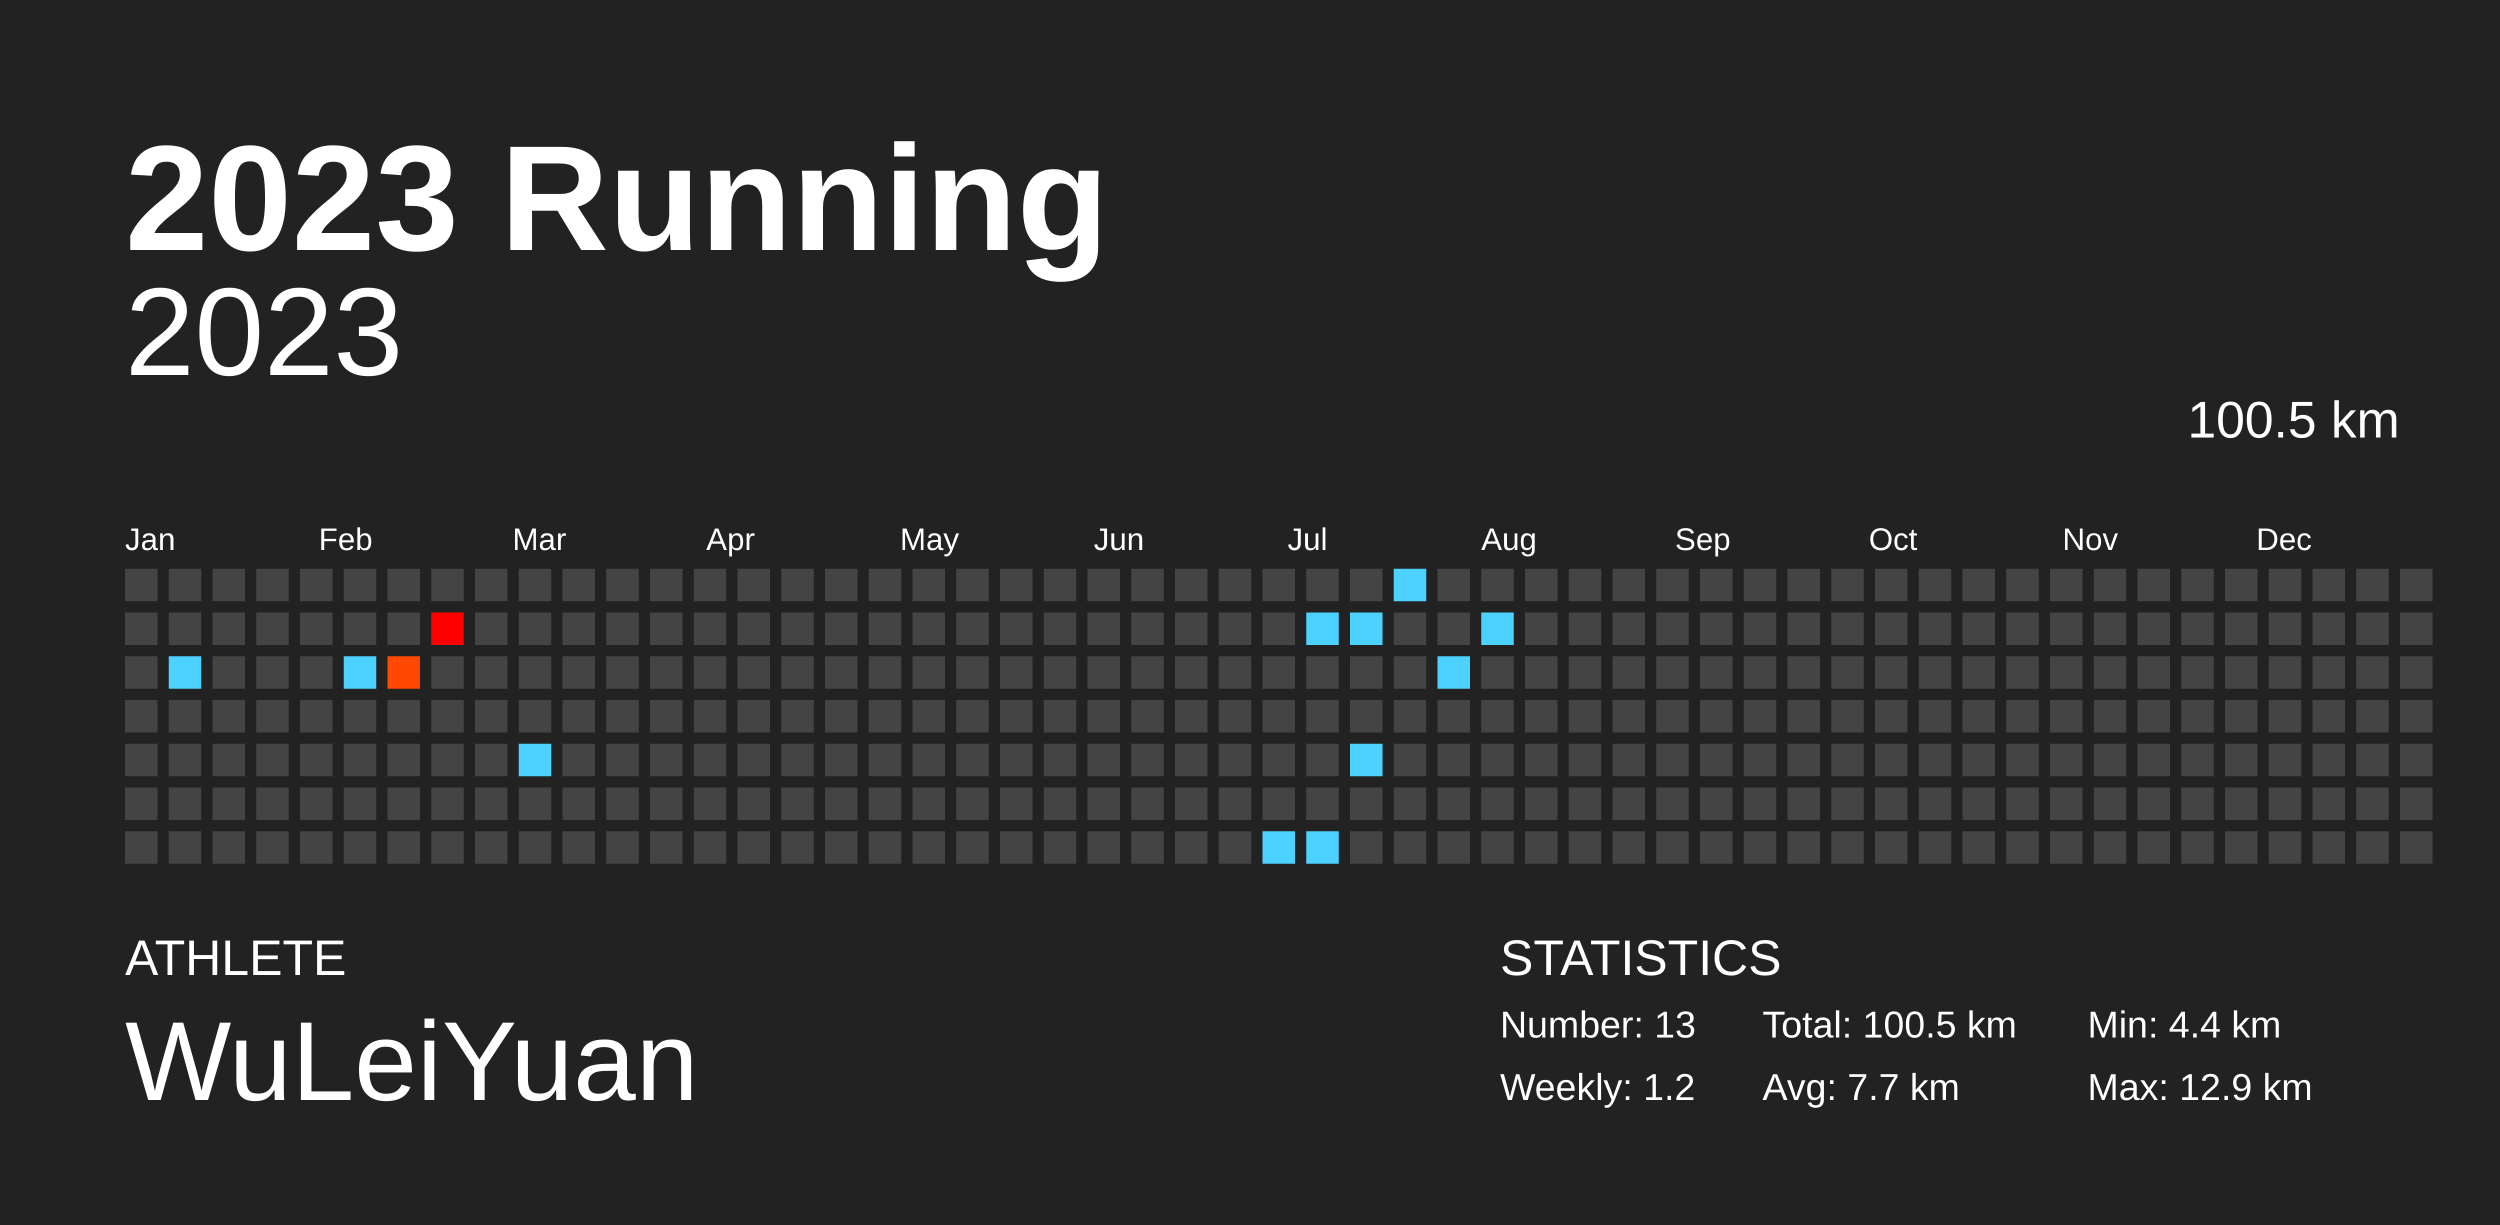
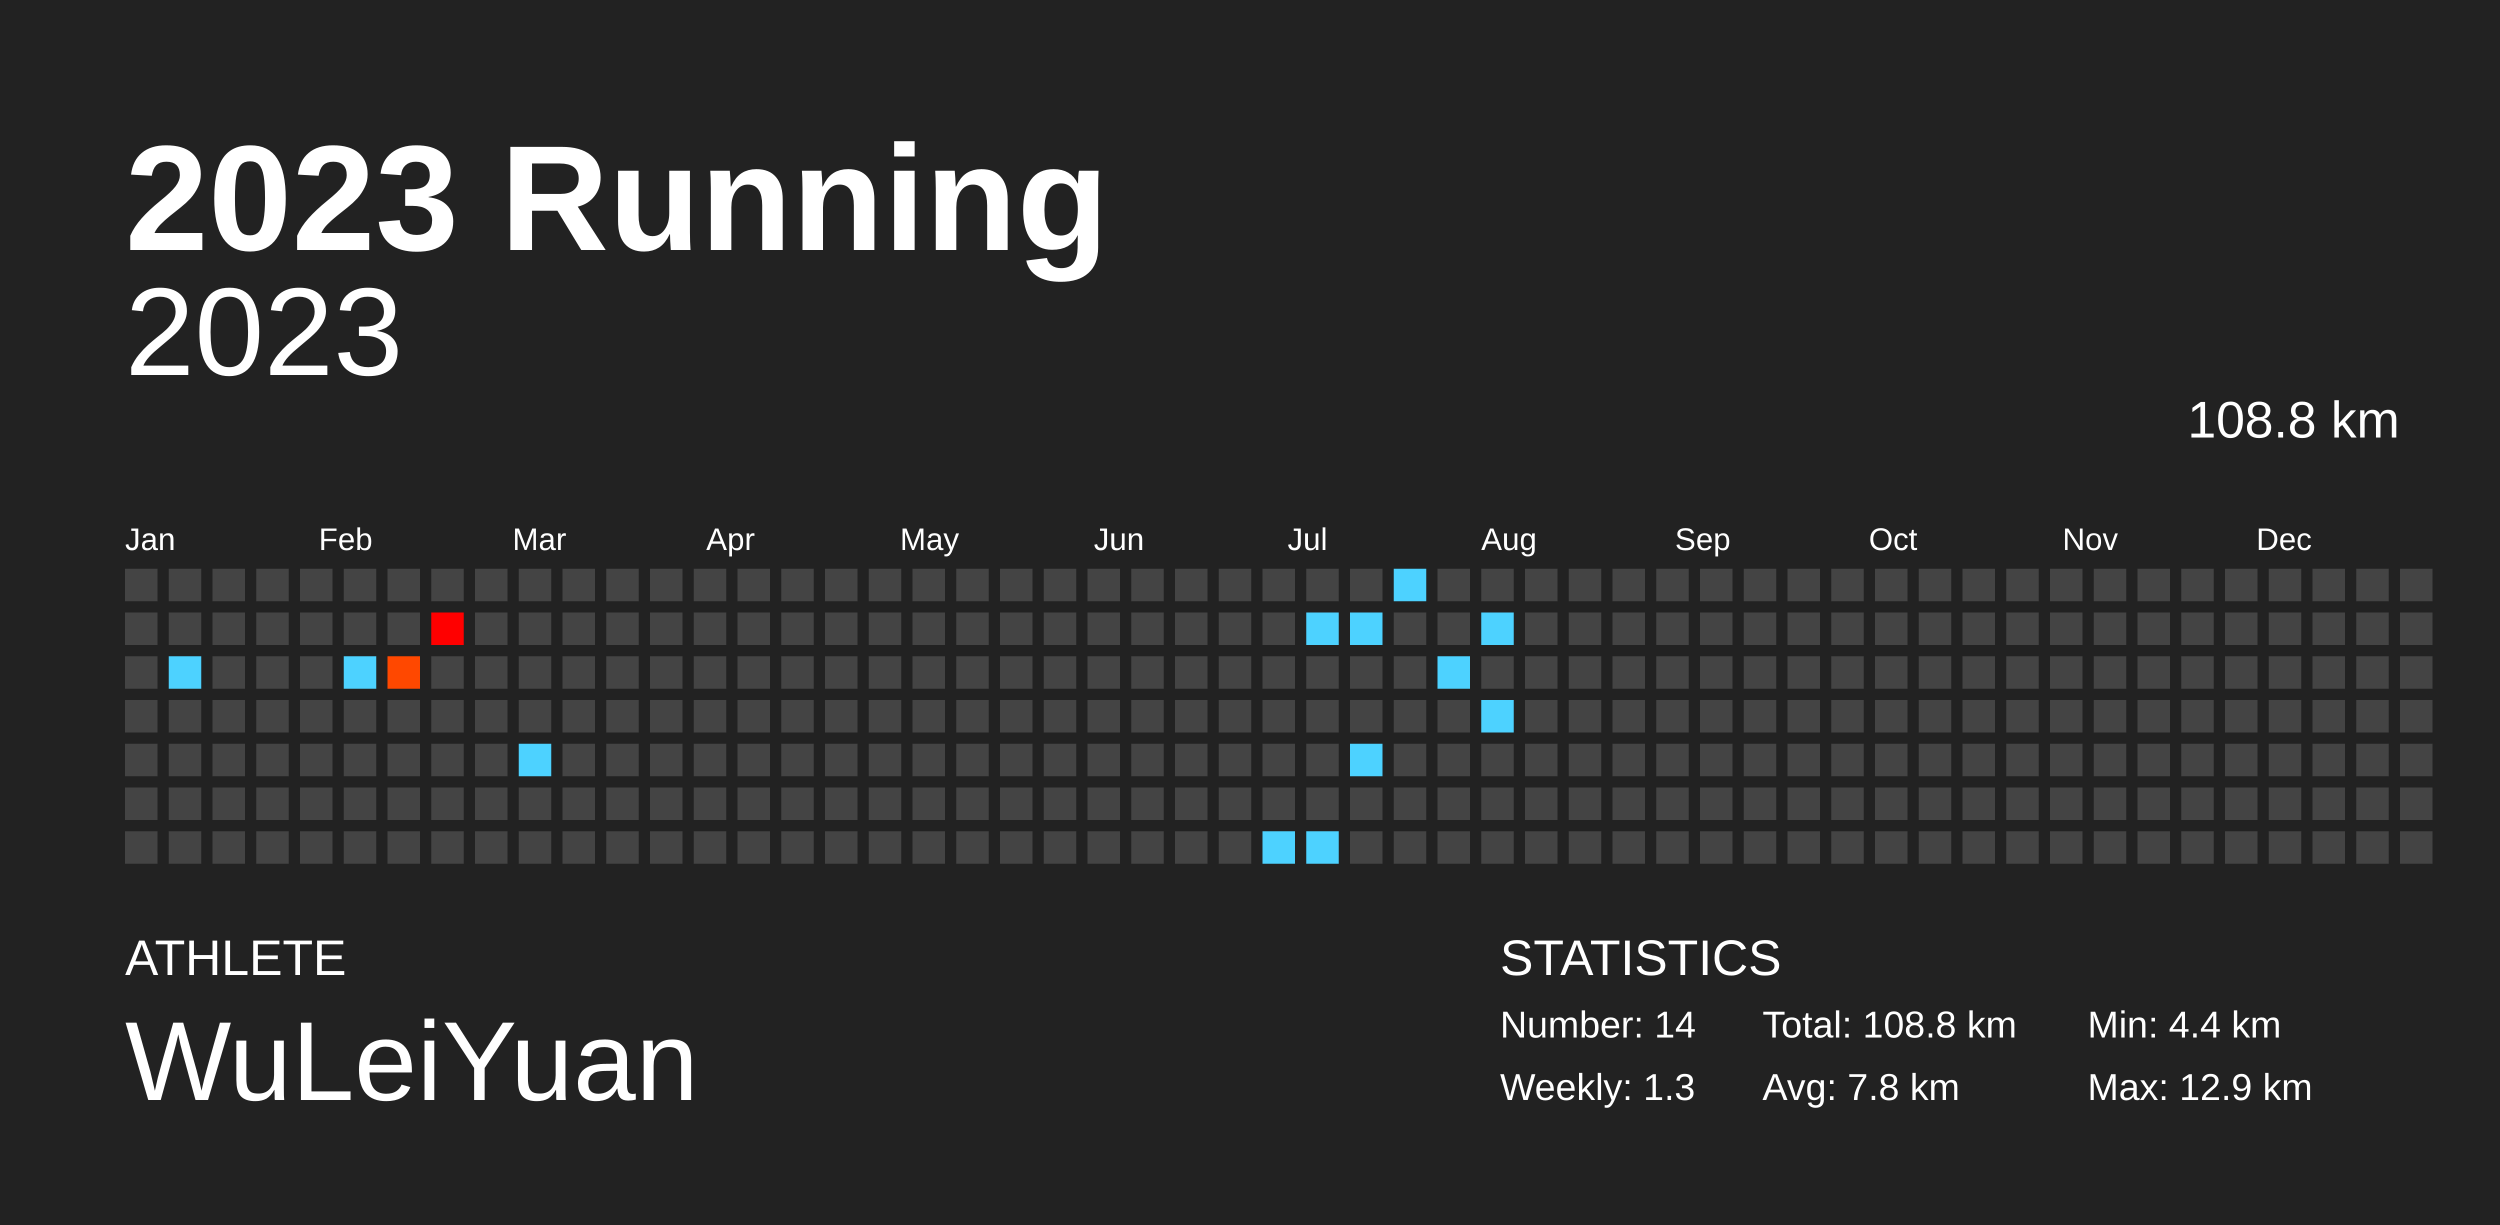
<svg xmlns="http://www.w3.org/2000/svg" baseProfile="full" height="98mm" version="1.1" viewBox="0,0,200,98" width="200mm">
  <defs />
  <rect fill="#222222" height="98" width="200" x="0" y="0" />
  <text fill="#FFFFFF" style="font-size:12px; font-family:Arial; font-weight:bold;" x="10" y="20">2023 Running</text>
  <text fill="#FFFFFF" style="font-size:4px; font-family:Arial" x="10" y="78">ATHLETE</text>
  <text fill="#FFFFFF" style="font-size:9px; font-family:Arial" x="10" y="88">WuLeiYuan</text>
  <text fill="#FFFFFF" style="font-size:4px; font-family:Arial" x="120" y="78">STATISTICS</text>
-   <text fill="#FFFFFF" style="font-size:3px; font-family:Arial" x="120" y="83">Number: 13</text>
-   <text fill="#FFFFFF" style="font-size:3px; font-family:Arial" x="120" y="88">Weekly: 1.2</text>
-   <text fill="#FFFFFF" style="font-size:3px; font-family:Arial" x="141" y="83">Total: 100.5 km</text>
-   <text fill="#FFFFFF" style="font-size:3px; font-family:Arial" x="141" y="88">Avg: 7.7 km</text>
+   <text fill="#FFFFFF" style="font-size:3px; font-family:Arial" x="120" y="83">Number: 14</text>
+   <text fill="#FFFFFF" style="font-size:3px; font-family:Arial" x="120" y="88">Weekly: 1.3</text>
+   <text fill="#FFFFFF" style="font-size:3px; font-family:Arial" x="141" y="83">Total: 108.8 km</text>
+   <text fill="#FFFFFF" style="font-size:3px; font-family:Arial" x="141" y="88">Avg: 7.8 km</text>
  <text fill="#FFFFFF" style="font-size:3px; font-family:Arial" x="167" y="83">Min: 4.4 km</text>
  <text fill="#FFFFFF" style="font-size:3px; font-family:Arial" x="167" y="88">Max: 12.9 km</text>
  <text alignment-baseline="hanging" fill="#FFFFFF" style="font-size:10.0px; font-family:Arial;" x="10" y="30">2023</text>
-   <text alignment-baseline="hanging" fill="#FFFFFF" style="font-size:4.125px; font-family:Arial;" x="175" y="35">100.5 km</text>
+   <text alignment-baseline="hanging" fill="#FFFFFF" style="font-size:4.125px; font-family:Arial;" x="175" y="35">108.8 km</text>
  <text fill="#FFFFFF" style="font-size:2.5px; font-family:Arial" x="10.0" y="44">Jan</text>
  <text fill="#FFFFFF" style="font-size:2.5px; font-family:Arial" x="25.5" y="44">Feb</text>
  <text fill="#FFFFFF" style="font-size:2.5px; font-family:Arial" x="41.0" y="44">Mar</text>
  <text fill="#FFFFFF" style="font-size:2.5px; font-family:Arial" x="56.5" y="44">Apr</text>
  <text fill="#FFFFFF" style="font-size:2.5px; font-family:Arial" x="72.0" y="44">May</text>
  <text fill="#FFFFFF" style="font-size:2.5px; font-family:Arial" x="87.5" y="44">Jun</text>
  <text fill="#FFFFFF" style="font-size:2.5px; font-family:Arial" x="103.0" y="44">Jul</text>
  <text fill="#FFFFFF" style="font-size:2.5px; font-family:Arial" x="118.5" y="44">Aug</text>
  <text fill="#FFFFFF" style="font-size:2.5px; font-family:Arial" x="134.0" y="44">Sep</text>
  <text fill="#FFFFFF" style="font-size:2.5px; font-family:Arial" x="149.5" y="44">Oct</text>
  <text fill="#FFFFFF" style="font-size:2.5px; font-family:Arial" x="165.0" y="44">Nov</text>
  <text fill="#FFFFFF" style="font-size:2.5px; font-family:Arial" x="180.5" y="44">Dec</text>
  <rect fill="#444444" height="2.6" width="2.6" x="10.0" y="45.5" />
  <rect fill="#444444" height="2.6" width="2.6" x="10.0" y="49.0" />
  <rect fill="#444444" height="2.6" width="2.6" x="10.0" y="52.5" />
  <rect fill="#444444" height="2.6" width="2.6" x="10.0" y="56.0" />
  <rect fill="#444444" height="2.6" width="2.6" x="10.0" y="59.5" />
  <rect fill="#444444" height="2.6" width="2.6" x="10.0" y="63.0" />
  <rect fill="#444444" height="2.6" width="2.6" x="10.0" y="66.5" />
  <rect fill="#444444" height="2.6" width="2.6" x="13.5" y="45.5" />
  <rect fill="#444444" height="2.6" width="2.6" x="13.5" y="49.0" />
  <rect fill="#4dd2ff" height="2.6" width="2.6" x="13.5" y="52.5" />
  <rect fill="#444444" height="2.6" width="2.6" x="13.5" y="56.0" />
  <rect fill="#444444" height="2.6" width="2.6" x="13.5" y="59.5" />
  <rect fill="#444444" height="2.6" width="2.6" x="13.5" y="63.0" />
  <rect fill="#444444" height="2.6" width="2.6" x="13.5" y="66.5" />
  <rect fill="#444444" height="2.6" width="2.6" x="17.0" y="45.5" />
  <rect fill="#444444" height="2.6" width="2.6" x="17.0" y="49.0" />
  <rect fill="#444444" height="2.6" width="2.6" x="17.0" y="52.5" />
  <rect fill="#444444" height="2.6" width="2.6" x="17.0" y="56.0" />
  <rect fill="#444444" height="2.6" width="2.6" x="17.0" y="59.5" />
  <rect fill="#444444" height="2.6" width="2.6" x="17.0" y="63.0" />
  <rect fill="#444444" height="2.6" width="2.6" x="17.0" y="66.5" />
  <rect fill="#444444" height="2.6" width="2.6" x="20.5" y="45.5" />
  <rect fill="#444444" height="2.6" width="2.6" x="20.5" y="49.0" />
  <rect fill="#444444" height="2.6" width="2.6" x="20.5" y="52.5" />
  <rect fill="#444444" height="2.6" width="2.6" x="20.5" y="56.0" />
  <rect fill="#444444" height="2.6" width="2.6" x="20.5" y="59.5" />
  <rect fill="#444444" height="2.6" width="2.6" x="20.5" y="63.0" />
  <rect fill="#444444" height="2.6" width="2.6" x="20.5" y="66.5" />
  <rect fill="#444444" height="2.6" width="2.6" x="24.0" y="45.5" />
  <rect fill="#444444" height="2.6" width="2.6" x="24.0" y="49.0" />
  <rect fill="#444444" height="2.6" width="2.6" x="24.0" y="52.5" />
  <rect fill="#444444" height="2.6" width="2.6" x="24.0" y="56.0" />
  <rect fill="#444444" height="2.6" width="2.6" x="24.0" y="59.5" />
  <rect fill="#444444" height="2.6" width="2.6" x="24.0" y="63.0" />
  <rect fill="#444444" height="2.6" width="2.6" x="24.0" y="66.5" />
  <rect fill="#444444" height="2.6" width="2.6" x="27.5" y="45.5" />
  <rect fill="#444444" height="2.6" width="2.6" x="27.5" y="49.0" />
  <rect fill="#4dd2ff" height="2.6" width="2.6" x="27.5" y="52.5" />
  <rect fill="#444444" height="2.6" width="2.6" x="27.5" y="56.0" />
  <rect fill="#444444" height="2.6" width="2.6" x="27.5" y="59.5" />
  <rect fill="#444444" height="2.6" width="2.6" x="27.5" y="63.0" />
  <rect fill="#444444" height="2.6" width="2.6" x="27.5" y="66.5" />
  <rect fill="#444444" height="2.6" width="2.6" x="31.0" y="45.5" />
  <rect fill="#444444" height="2.6" width="2.6" x="31.0" y="49.0" />
  <rect fill="#ff4800" height="2.6" width="2.6" x="31.0" y="52.5" />
  <rect fill="#444444" height="2.6" width="2.6" x="31.0" y="56.0" />
  <rect fill="#444444" height="2.6" width="2.6" x="31.0" y="59.5" />
  <rect fill="#444444" height="2.6" width="2.6" x="31.0" y="63.0" />
  <rect fill="#444444" height="2.6" width="2.6" x="31.0" y="66.5" />
  <rect fill="#444444" height="2.6" width="2.6" x="34.5" y="45.5" />
  <rect fill="#ff0000" height="2.6" width="2.6" x="34.5" y="49.0" />
  <rect fill="#444444" height="2.6" width="2.6" x="34.5" y="52.5" />
  <rect fill="#444444" height="2.6" width="2.6" x="34.5" y="56.0" />
  <rect fill="#444444" height="2.6" width="2.6" x="34.5" y="59.5" />
  <rect fill="#444444" height="2.6" width="2.6" x="34.5" y="63.0" />
  <rect fill="#444444" height="2.6" width="2.6" x="34.5" y="66.5" />
  <rect fill="#444444" height="2.6" width="2.6" x="38.0" y="45.5" />
  <rect fill="#444444" height="2.6" width="2.6" x="38.0" y="49.0" />
  <rect fill="#444444" height="2.6" width="2.6" x="38.0" y="52.5" />
  <rect fill="#444444" height="2.6" width="2.6" x="38.0" y="56.0" />
  <rect fill="#444444" height="2.6" width="2.6" x="38.0" y="59.5" />
  <rect fill="#444444" height="2.6" width="2.6" x="38.0" y="63.0" />
  <rect fill="#444444" height="2.6" width="2.6" x="38.0" y="66.5" />
  <rect fill="#444444" height="2.6" width="2.6" x="41.5" y="45.5" />
  <rect fill="#444444" height="2.6" width="2.6" x="41.5" y="49.0" />
  <rect fill="#444444" height="2.6" width="2.6" x="41.5" y="52.5" />
  <rect fill="#444444" height="2.6" width="2.6" x="41.5" y="56.0" />
  <rect fill="#4dd2ff" height="2.6" width="2.6" x="41.5" y="59.5" />
  <rect fill="#444444" height="2.6" width="2.6" x="41.5" y="63.0" />
  <rect fill="#444444" height="2.6" width="2.6" x="41.5" y="66.5" />
  <rect fill="#444444" height="2.6" width="2.6" x="45.0" y="45.5" />
  <rect fill="#444444" height="2.6" width="2.6" x="45.0" y="49.0" />
  <rect fill="#444444" height="2.6" width="2.6" x="45.0" y="52.5" />
  <rect fill="#444444" height="2.6" width="2.6" x="45.0" y="56.0" />
  <rect fill="#444444" height="2.6" width="2.6" x="45.0" y="59.5" />
  <rect fill="#444444" height="2.6" width="2.6" x="45.0" y="63.0" />
  <rect fill="#444444" height="2.6" width="2.6" x="45.0" y="66.5" />
  <rect fill="#444444" height="2.6" width="2.6" x="48.5" y="45.5" />
  <rect fill="#444444" height="2.6" width="2.6" x="48.5" y="49.0" />
  <rect fill="#444444" height="2.6" width="2.6" x="48.5" y="52.5" />
  <rect fill="#444444" height="2.6" width="2.6" x="48.5" y="56.0" />
  <rect fill="#444444" height="2.6" width="2.6" x="48.5" y="59.5" />
  <rect fill="#444444" height="2.6" width="2.6" x="48.5" y="63.0" />
  <rect fill="#444444" height="2.6" width="2.6" x="48.5" y="66.5" />
  <rect fill="#444444" height="2.6" width="2.6" x="52.0" y="45.5" />
  <rect fill="#444444" height="2.6" width="2.6" x="52.0" y="49.0" />
  <rect fill="#444444" height="2.6" width="2.6" x="52.0" y="52.5" />
  <rect fill="#444444" height="2.6" width="2.6" x="52.0" y="56.0" />
  <rect fill="#444444" height="2.6" width="2.6" x="52.0" y="59.5" />
  <rect fill="#444444" height="2.6" width="2.6" x="52.0" y="63.0" />
  <rect fill="#444444" height="2.6" width="2.6" x="52.0" y="66.5" />
  <rect fill="#444444" height="2.6" width="2.6" x="55.5" y="45.5" />
  <rect fill="#444444" height="2.6" width="2.6" x="55.5" y="49.0" />
  <rect fill="#444444" height="2.6" width="2.6" x="55.5" y="52.5" />
  <rect fill="#444444" height="2.6" width="2.6" x="55.5" y="56.0" />
  <rect fill="#444444" height="2.6" width="2.6" x="55.5" y="59.5" />
  <rect fill="#444444" height="2.6" width="2.6" x="55.5" y="63.0" />
  <rect fill="#444444" height="2.6" width="2.6" x="55.5" y="66.5" />
  <rect fill="#444444" height="2.6" width="2.6" x="59.0" y="45.5" />
  <rect fill="#444444" height="2.6" width="2.6" x="59.0" y="49.0" />
  <rect fill="#444444" height="2.6" width="2.6" x="59.0" y="52.5" />
  <rect fill="#444444" height="2.6" width="2.6" x="59.0" y="56.0" />
  <rect fill="#444444" height="2.6" width="2.6" x="59.0" y="59.5" />
  <rect fill="#444444" height="2.6" width="2.6" x="59.0" y="63.0" />
  <rect fill="#444444" height="2.6" width="2.6" x="59.0" y="66.5" />
  <rect fill="#444444" height="2.6" width="2.6" x="62.5" y="45.5" />
  <rect fill="#444444" height="2.6" width="2.6" x="62.5" y="49.0" />
  <rect fill="#444444" height="2.6" width="2.6" x="62.5" y="52.5" />
  <rect fill="#444444" height="2.6" width="2.6" x="62.5" y="56.0" />
  <rect fill="#444444" height="2.6" width="2.6" x="62.5" y="59.5" />
  <rect fill="#444444" height="2.6" width="2.6" x="62.5" y="63.0" />
  <rect fill="#444444" height="2.6" width="2.6" x="62.5" y="66.5" />
  <rect fill="#444444" height="2.6" width="2.6" x="66.0" y="45.5" />
  <rect fill="#444444" height="2.6" width="2.6" x="66.0" y="49.0" />
  <rect fill="#444444" height="2.6" width="2.6" x="66.0" y="52.5" />
  <rect fill="#444444" height="2.6" width="2.6" x="66.0" y="56.0" />
  <rect fill="#444444" height="2.6" width="2.6" x="66.0" y="59.5" />
  <rect fill="#444444" height="2.6" width="2.6" x="66.0" y="63.0" />
  <rect fill="#444444" height="2.6" width="2.6" x="66.0" y="66.5" />
  <rect fill="#444444" height="2.6" width="2.6" x="69.5" y="45.5" />
  <rect fill="#444444" height="2.6" width="2.6" x="69.5" y="49.0" />
  <rect fill="#444444" height="2.6" width="2.6" x="69.5" y="52.5" />
  <rect fill="#444444" height="2.6" width="2.6" x="69.5" y="56.0" />
  <rect fill="#444444" height="2.6" width="2.6" x="69.5" y="59.5" />
  <rect fill="#444444" height="2.6" width="2.6" x="69.5" y="63.0" />
  <rect fill="#444444" height="2.6" width="2.6" x="69.5" y="66.5" />
  <rect fill="#444444" height="2.6" width="2.6" x="73.0" y="45.5" />
  <rect fill="#444444" height="2.6" width="2.6" x="73.0" y="49.0" />
  <rect fill="#444444" height="2.6" width="2.6" x="73.0" y="52.5" />
  <rect fill="#444444" height="2.6" width="2.6" x="73.0" y="56.0" />
  <rect fill="#444444" height="2.6" width="2.6" x="73.0" y="59.5" />
  <rect fill="#444444" height="2.6" width="2.6" x="73.0" y="63.0" />
  <rect fill="#444444" height="2.6" width="2.6" x="73.0" y="66.5" />
  <rect fill="#444444" height="2.6" width="2.6" x="76.5" y="45.5" />
  <rect fill="#444444" height="2.6" width="2.6" x="76.5" y="49.0" />
  <rect fill="#444444" height="2.6" width="2.6" x="76.5" y="52.5" />
  <rect fill="#444444" height="2.6" width="2.6" x="76.5" y="56.0" />
  <rect fill="#444444" height="2.6" width="2.6" x="76.5" y="59.5" />
  <rect fill="#444444" height="2.6" width="2.6" x="76.5" y="63.0" />
  <rect fill="#444444" height="2.6" width="2.6" x="76.5" y="66.5" />
  <rect fill="#444444" height="2.6" width="2.6" x="80.0" y="45.5" />
  <rect fill="#444444" height="2.6" width="2.6" x="80.0" y="49.0" />
  <rect fill="#444444" height="2.6" width="2.6" x="80.0" y="52.5" />
  <rect fill="#444444" height="2.6" width="2.6" x="80.0" y="56.0" />
  <rect fill="#444444" height="2.6" width="2.6" x="80.0" y="59.5" />
  <rect fill="#444444" height="2.6" width="2.6" x="80.0" y="63.0" />
  <rect fill="#444444" height="2.6" width="2.6" x="80.0" y="66.5" />
  <rect fill="#444444" height="2.6" width="2.6" x="83.5" y="45.5" />
  <rect fill="#444444" height="2.6" width="2.6" x="83.5" y="49.0" />
  <rect fill="#444444" height="2.6" width="2.6" x="83.5" y="52.5" />
  <rect fill="#444444" height="2.6" width="2.6" x="83.5" y="56.0" />
  <rect fill="#444444" height="2.6" width="2.6" x="83.5" y="59.5" />
  <rect fill="#444444" height="2.6" width="2.6" x="83.5" y="63.0" />
  <rect fill="#444444" height="2.6" width="2.6" x="83.5" y="66.5" />
  <rect fill="#444444" height="2.6" width="2.6" x="87.0" y="45.5" />
  <rect fill="#444444" height="2.6" width="2.6" x="87.0" y="49.0" />
  <rect fill="#444444" height="2.6" width="2.6" x="87.0" y="52.5" />
  <rect fill="#444444" height="2.6" width="2.6" x="87.0" y="56.0" />
  <rect fill="#444444" height="2.6" width="2.6" x="87.0" y="59.5" />
  <rect fill="#444444" height="2.6" width="2.6" x="87.0" y="63.0" />
  <rect fill="#444444" height="2.6" width="2.6" x="87.0" y="66.5" />
  <rect fill="#444444" height="2.6" width="2.6" x="90.5" y="45.5" />
  <rect fill="#444444" height="2.6" width="2.6" x="90.5" y="49.0" />
  <rect fill="#444444" height="2.6" width="2.6" x="90.5" y="52.5" />
  <rect fill="#444444" height="2.6" width="2.6" x="90.5" y="56.0" />
  <rect fill="#444444" height="2.6" width="2.6" x="90.5" y="59.5" />
  <rect fill="#444444" height="2.6" width="2.6" x="90.5" y="63.0" />
  <rect fill="#444444" height="2.6" width="2.6" x="90.5" y="66.5" />
  <rect fill="#444444" height="2.6" width="2.6" x="94.0" y="45.5" />
  <rect fill="#444444" height="2.6" width="2.6" x="94.0" y="49.0" />
  <rect fill="#444444" height="2.6" width="2.6" x="94.0" y="52.5" />
  <rect fill="#444444" height="2.6" width="2.6" x="94.0" y="56.0" />
  <rect fill="#444444" height="2.6" width="2.6" x="94.0" y="59.5" />
  <rect fill="#444444" height="2.6" width="2.6" x="94.0" y="63.0" />
  <rect fill="#444444" height="2.6" width="2.6" x="94.0" y="66.5" />
  <rect fill="#444444" height="2.6" width="2.6" x="97.5" y="45.5" />
  <rect fill="#444444" height="2.6" width="2.6" x="97.5" y="49.0" />
  <rect fill="#444444" height="2.6" width="2.6" x="97.5" y="52.5" />
  <rect fill="#444444" height="2.6" width="2.6" x="97.5" y="56.0" />
  <rect fill="#444444" height="2.6" width="2.6" x="97.5" y="59.5" />
  <rect fill="#444444" height="2.6" width="2.6" x="97.5" y="63.0" />
  <rect fill="#444444" height="2.6" width="2.6" x="97.5" y="66.5" />
  <rect fill="#444444" height="2.6" width="2.6" x="101.0" y="45.5" />
  <rect fill="#444444" height="2.6" width="2.6" x="101.0" y="49.0" />
  <rect fill="#444444" height="2.6" width="2.6" x="101.0" y="52.5" />
  <rect fill="#444444" height="2.6" width="2.6" x="101.0" y="56.0" />
  <rect fill="#444444" height="2.6" width="2.6" x="101.0" y="59.5" />
  <rect fill="#444444" height="2.6" width="2.6" x="101.0" y="63.0" />
  <rect fill="#4dd2ff" height="2.6" width="2.6" x="101.0" y="66.5" />
  <rect fill="#444444" height="2.6" width="2.6" x="104.5" y="45.5" />
  <rect fill="#4dd2ff" height="2.6" width="2.6" x="104.5" y="49.0" />
  <rect fill="#444444" height="2.6" width="2.6" x="104.5" y="52.5" />
  <rect fill="#444444" height="2.6" width="2.6" x="104.5" y="56.0" />
  <rect fill="#444444" height="2.6" width="2.6" x="104.5" y="59.5" />
  <rect fill="#444444" height="2.6" width="2.6" x="104.5" y="63.0" />
  <rect fill="#4dd2ff" height="2.6" width="2.6" x="104.5" y="66.5" />
  <rect fill="#444444" height="2.6" width="2.6" x="108.0" y="45.5" />
  <rect fill="#4dd2ff" height="2.6" width="2.6" x="108.0" y="49.0" />
  <rect fill="#444444" height="2.6" width="2.6" x="108.0" y="52.5" />
  <rect fill="#444444" height="2.6" width="2.6" x="108.0" y="56.0" />
  <rect fill="#4dd2ff" height="2.6" width="2.6" x="108.0" y="59.5" />
  <rect fill="#444444" height="2.6" width="2.6" x="108.0" y="63.0" />
  <rect fill="#444444" height="2.6" width="2.6" x="108.0" y="66.5" />
  <rect fill="#4dd2ff" height="2.6" width="2.6" x="111.5" y="45.5" />
  <rect fill="#444444" height="2.6" width="2.6" x="111.5" y="49.0" />
  <rect fill="#444444" height="2.6" width="2.6" x="111.5" y="52.5" />
  <rect fill="#444444" height="2.6" width="2.6" x="111.5" y="56.0" />
  <rect fill="#444444" height="2.6" width="2.6" x="111.5" y="59.5" />
  <rect fill="#444444" height="2.6" width="2.6" x="111.5" y="63.0" />
  <rect fill="#444444" height="2.6" width="2.6" x="111.5" y="66.5" />
  <rect fill="#444444" height="2.6" width="2.6" x="115.0" y="45.5" />
  <rect fill="#444444" height="2.6" width="2.6" x="115.0" y="49.0" />
  <rect fill="#4dd2ff" height="2.6" width="2.6" x="115.0" y="52.5" />
  <rect fill="#444444" height="2.6" width="2.6" x="115.0" y="56.0" />
  <rect fill="#444444" height="2.6" width="2.6" x="115.0" y="59.5" />
  <rect fill="#444444" height="2.6" width="2.6" x="115.0" y="63.0" />
  <rect fill="#444444" height="2.6" width="2.6" x="115.0" y="66.5" />
  <rect fill="#444444" height="2.6" width="2.6" x="118.5" y="45.5" />
  <rect fill="#4dd2ff" height="2.6" width="2.6" x="118.5" y="49.0" />
  <rect fill="#444444" height="2.6" width="2.6" x="118.5" y="52.5" />
-   <rect fill="#444444" height="2.6" width="2.6" x="118.5" y="56.0" />
+   <rect fill="#4dd2ff" height="2.6" width="2.6" x="118.5" y="56.0" />
  <rect fill="#444444" height="2.6" width="2.6" x="118.5" y="59.5" />
  <rect fill="#444444" height="2.6" width="2.6" x="118.5" y="63.0" />
  <rect fill="#444444" height="2.6" width="2.6" x="118.5" y="66.5" />
  <rect fill="#444444" height="2.6" width="2.6" x="122.0" y="45.5" />
  <rect fill="#444444" height="2.6" width="2.6" x="122.0" y="49.0" />
  <rect fill="#444444" height="2.6" width="2.6" x="122.0" y="52.5" />
  <rect fill="#444444" height="2.6" width="2.6" x="122.0" y="56.0" />
  <rect fill="#444444" height="2.6" width="2.6" x="122.0" y="59.5" />
  <rect fill="#444444" height="2.6" width="2.6" x="122.0" y="63.0" />
  <rect fill="#444444" height="2.6" width="2.6" x="122.0" y="66.5" />
  <rect fill="#444444" height="2.6" width="2.6" x="125.5" y="45.5" />
  <rect fill="#444444" height="2.6" width="2.6" x="125.5" y="49.0" />
  <rect fill="#444444" height="2.6" width="2.6" x="125.5" y="52.5" />
  <rect fill="#444444" height="2.6" width="2.6" x="125.5" y="56.0" />
  <rect fill="#444444" height="2.6" width="2.6" x="125.5" y="59.5" />
  <rect fill="#444444" height="2.6" width="2.6" x="125.5" y="63.0" />
  <rect fill="#444444" height="2.6" width="2.6" x="125.5" y="66.5" />
  <rect fill="#444444" height="2.6" width="2.6" x="129.0" y="45.5" />
  <rect fill="#444444" height="2.6" width="2.6" x="129.0" y="49.0" />
  <rect fill="#444444" height="2.6" width="2.6" x="129.0" y="52.5" />
  <rect fill="#444444" height="2.6" width="2.6" x="129.0" y="56.0" />
  <rect fill="#444444" height="2.6" width="2.6" x="129.0" y="59.5" />
  <rect fill="#444444" height="2.6" width="2.6" x="129.0" y="63.0" />
  <rect fill="#444444" height="2.6" width="2.6" x="129.0" y="66.5" />
  <rect fill="#444444" height="2.6" width="2.6" x="132.5" y="45.5" />
  <rect fill="#444444" height="2.6" width="2.6" x="132.5" y="49.0" />
  <rect fill="#444444" height="2.6" width="2.6" x="132.5" y="52.5" />
  <rect fill="#444444" height="2.6" width="2.6" x="132.5" y="56.0" />
  <rect fill="#444444" height="2.6" width="2.6" x="132.5" y="59.5" />
  <rect fill="#444444" height="2.6" width="2.6" x="132.5" y="63.0" />
  <rect fill="#444444" height="2.6" width="2.6" x="132.5" y="66.5" />
  <rect fill="#444444" height="2.6" width="2.6" x="136.0" y="45.5" />
  <rect fill="#444444" height="2.6" width="2.6" x="136.0" y="49.0" />
  <rect fill="#444444" height="2.6" width="2.6" x="136.0" y="52.5" />
  <rect fill="#444444" height="2.6" width="2.6" x="136.0" y="56.0" />
  <rect fill="#444444" height="2.6" width="2.6" x="136.0" y="59.5" />
  <rect fill="#444444" height="2.6" width="2.6" x="136.0" y="63.0" />
  <rect fill="#444444" height="2.6" width="2.6" x="136.0" y="66.5" />
  <rect fill="#444444" height="2.6" width="2.6" x="139.5" y="45.5" />
  <rect fill="#444444" height="2.6" width="2.6" x="139.5" y="49.0" />
  <rect fill="#444444" height="2.6" width="2.6" x="139.5" y="52.5" />
  <rect fill="#444444" height="2.6" width="2.6" x="139.5" y="56.0" />
  <rect fill="#444444" height="2.6" width="2.6" x="139.5" y="59.5" />
  <rect fill="#444444" height="2.6" width="2.6" x="139.5" y="63.0" />
  <rect fill="#444444" height="2.6" width="2.6" x="139.5" y="66.5" />
  <rect fill="#444444" height="2.6" width="2.6" x="143.0" y="45.5" />
  <rect fill="#444444" height="2.6" width="2.6" x="143.0" y="49.0" />
  <rect fill="#444444" height="2.6" width="2.6" x="143.0" y="52.5" />
  <rect fill="#444444" height="2.6" width="2.6" x="143.0" y="56.0" />
  <rect fill="#444444" height="2.6" width="2.6" x="143.0" y="59.5" />
  <rect fill="#444444" height="2.6" width="2.6" x="143.0" y="63.0" />
  <rect fill="#444444" height="2.6" width="2.6" x="143.0" y="66.5" />
  <rect fill="#444444" height="2.6" width="2.6" x="146.5" y="45.5" />
  <rect fill="#444444" height="2.6" width="2.6" x="146.5" y="49.0" />
  <rect fill="#444444" height="2.6" width="2.6" x="146.5" y="52.5" />
  <rect fill="#444444" height="2.6" width="2.6" x="146.5" y="56.0" />
  <rect fill="#444444" height="2.6" width="2.6" x="146.5" y="59.5" />
  <rect fill="#444444" height="2.6" width="2.6" x="146.5" y="63.0" />
  <rect fill="#444444" height="2.6" width="2.6" x="146.5" y="66.5" />
  <rect fill="#444444" height="2.6" width="2.6" x="150.0" y="45.5" />
  <rect fill="#444444" height="2.6" width="2.6" x="150.0" y="49.0" />
  <rect fill="#444444" height="2.6" width="2.6" x="150.0" y="52.5" />
  <rect fill="#444444" height="2.6" width="2.6" x="150.0" y="56.0" />
  <rect fill="#444444" height="2.6" width="2.6" x="150.0" y="59.5" />
  <rect fill="#444444" height="2.6" width="2.6" x="150.0" y="63.0" />
  <rect fill="#444444" height="2.6" width="2.6" x="150.0" y="66.5" />
  <rect fill="#444444" height="2.6" width="2.6" x="153.5" y="45.5" />
  <rect fill="#444444" height="2.6" width="2.6" x="153.5" y="49.0" />
  <rect fill="#444444" height="2.6" width="2.6" x="153.5" y="52.5" />
  <rect fill="#444444" height="2.6" width="2.6" x="153.5" y="56.0" />
  <rect fill="#444444" height="2.6" width="2.6" x="153.5" y="59.5" />
  <rect fill="#444444" height="2.6" width="2.6" x="153.5" y="63.0" />
  <rect fill="#444444" height="2.6" width="2.6" x="153.5" y="66.5" />
  <rect fill="#444444" height="2.6" width="2.6" x="157.0" y="45.5" />
  <rect fill="#444444" height="2.6" width="2.6" x="157.0" y="49.0" />
  <rect fill="#444444" height="2.6" width="2.6" x="157.0" y="52.5" />
  <rect fill="#444444" height="2.6" width="2.6" x="157.0" y="56.0" />
  <rect fill="#444444" height="2.6" width="2.6" x="157.0" y="59.5" />
  <rect fill="#444444" height="2.6" width="2.6" x="157.0" y="63.0" />
  <rect fill="#444444" height="2.6" width="2.6" x="157.0" y="66.5" />
  <rect fill="#444444" height="2.6" width="2.6" x="160.5" y="45.5" />
  <rect fill="#444444" height="2.6" width="2.6" x="160.5" y="49.0" />
  <rect fill="#444444" height="2.6" width="2.6" x="160.5" y="52.5" />
  <rect fill="#444444" height="2.6" width="2.6" x="160.5" y="56.0" />
  <rect fill="#444444" height="2.6" width="2.6" x="160.5" y="59.5" />
  <rect fill="#444444" height="2.6" width="2.6" x="160.5" y="63.0" />
  <rect fill="#444444" height="2.6" width="2.6" x="160.5" y="66.5" />
  <rect fill="#444444" height="2.6" width="2.6" x="164.0" y="45.5" />
  <rect fill="#444444" height="2.6" width="2.6" x="164.0" y="49.0" />
  <rect fill="#444444" height="2.6" width="2.6" x="164.0" y="52.5" />
  <rect fill="#444444" height="2.6" width="2.6" x="164.0" y="56.0" />
  <rect fill="#444444" height="2.6" width="2.6" x="164.0" y="59.5" />
  <rect fill="#444444" height="2.6" width="2.6" x="164.0" y="63.0" />
  <rect fill="#444444" height="2.6" width="2.6" x="164.0" y="66.5" />
  <rect fill="#444444" height="2.6" width="2.6" x="167.5" y="45.5" />
  <rect fill="#444444" height="2.6" width="2.6" x="167.5" y="49.0" />
  <rect fill="#444444" height="2.6" width="2.6" x="167.5" y="52.5" />
  <rect fill="#444444" height="2.6" width="2.6" x="167.5" y="56.0" />
  <rect fill="#444444" height="2.6" width="2.6" x="167.5" y="59.5" />
  <rect fill="#444444" height="2.6" width="2.6" x="167.5" y="63.0" />
  <rect fill="#444444" height="2.6" width="2.6" x="167.5" y="66.5" />
  <rect fill="#444444" height="2.6" width="2.6" x="171.0" y="45.5" />
  <rect fill="#444444" height="2.6" width="2.6" x="171.0" y="49.0" />
  <rect fill="#444444" height="2.6" width="2.6" x="171.0" y="52.5" />
  <rect fill="#444444" height="2.6" width="2.6" x="171.0" y="56.0" />
  <rect fill="#444444" height="2.6" width="2.6" x="171.0" y="59.5" />
  <rect fill="#444444" height="2.6" width="2.6" x="171.0" y="63.0" />
  <rect fill="#444444" height="2.6" width="2.6" x="171.0" y="66.5" />
  <rect fill="#444444" height="2.6" width="2.6" x="174.5" y="45.5" />
  <rect fill="#444444" height="2.6" width="2.6" x="174.5" y="49.0" />
  <rect fill="#444444" height="2.6" width="2.6" x="174.5" y="52.5" />
  <rect fill="#444444" height="2.6" width="2.6" x="174.5" y="56.0" />
  <rect fill="#444444" height="2.6" width="2.6" x="174.5" y="59.5" />
  <rect fill="#444444" height="2.6" width="2.6" x="174.5" y="63.0" />
  <rect fill="#444444" height="2.6" width="2.6" x="174.5" y="66.5" />
  <rect fill="#444444" height="2.6" width="2.6" x="178.0" y="45.5" />
  <rect fill="#444444" height="2.6" width="2.6" x="178.0" y="49.0" />
  <rect fill="#444444" height="2.6" width="2.6" x="178.0" y="52.5" />
  <rect fill="#444444" height="2.6" width="2.6" x="178.0" y="56.0" />
  <rect fill="#444444" height="2.6" width="2.6" x="178.0" y="59.5" />
  <rect fill="#444444" height="2.6" width="2.6" x="178.0" y="63.0" />
  <rect fill="#444444" height="2.6" width="2.6" x="178.0" y="66.5" />
  <rect fill="#444444" height="2.6" width="2.6" x="181.5" y="45.5" />
  <rect fill="#444444" height="2.6" width="2.6" x="181.5" y="49.0" />
  <rect fill="#444444" height="2.6" width="2.6" x="181.5" y="52.5" />
  <rect fill="#444444" height="2.6" width="2.6" x="181.5" y="56.0" />
  <rect fill="#444444" height="2.6" width="2.6" x="181.5" y="59.5" />
  <rect fill="#444444" height="2.6" width="2.6" x="181.5" y="63.0" />
  <rect fill="#444444" height="2.6" width="2.6" x="181.5" y="66.5" />
  <rect fill="#444444" height="2.6" width="2.6" x="185.0" y="45.5" />
  <rect fill="#444444" height="2.6" width="2.6" x="185.0" y="49.0" />
  <rect fill="#444444" height="2.6" width="2.6" x="185.0" y="52.5" />
  <rect fill="#444444" height="2.6" width="2.6" x="185.0" y="56.0" />
  <rect fill="#444444" height="2.6" width="2.6" x="185.0" y="59.5" />
  <rect fill="#444444" height="2.6" width="2.6" x="185.0" y="63.0" />
  <rect fill="#444444" height="2.6" width="2.6" x="185.0" y="66.5" />
  <rect fill="#444444" height="2.6" width="2.6" x="188.5" y="45.5" />
  <rect fill="#444444" height="2.6" width="2.6" x="188.5" y="49.0" />
  <rect fill="#444444" height="2.6" width="2.6" x="188.5" y="52.5" />
  <rect fill="#444444" height="2.6" width="2.6" x="188.5" y="56.0" />
  <rect fill="#444444" height="2.6" width="2.6" x="188.5" y="59.5" />
  <rect fill="#444444" height="2.6" width="2.6" x="188.5" y="63.0" />
  <rect fill="#444444" height="2.6" width="2.6" x="188.5" y="66.5" />
  <rect fill="#444444" height="2.6" width="2.6" x="192.0" y="45.5" />
  <rect fill="#444444" height="2.6" width="2.6" x="192.0" y="49.0" />
  <rect fill="#444444" height="2.6" width="2.6" x="192.0" y="52.5" />
  <rect fill="#444444" height="2.6" width="2.6" x="192.0" y="56.0" />
  <rect fill="#444444" height="2.6" width="2.6" x="192.0" y="59.5" />
  <rect fill="#444444" height="2.6" width="2.6" x="192.0" y="63.0" />
  <rect fill="#444444" height="2.6" width="2.6" x="192.0" y="66.5" />
</svg>
